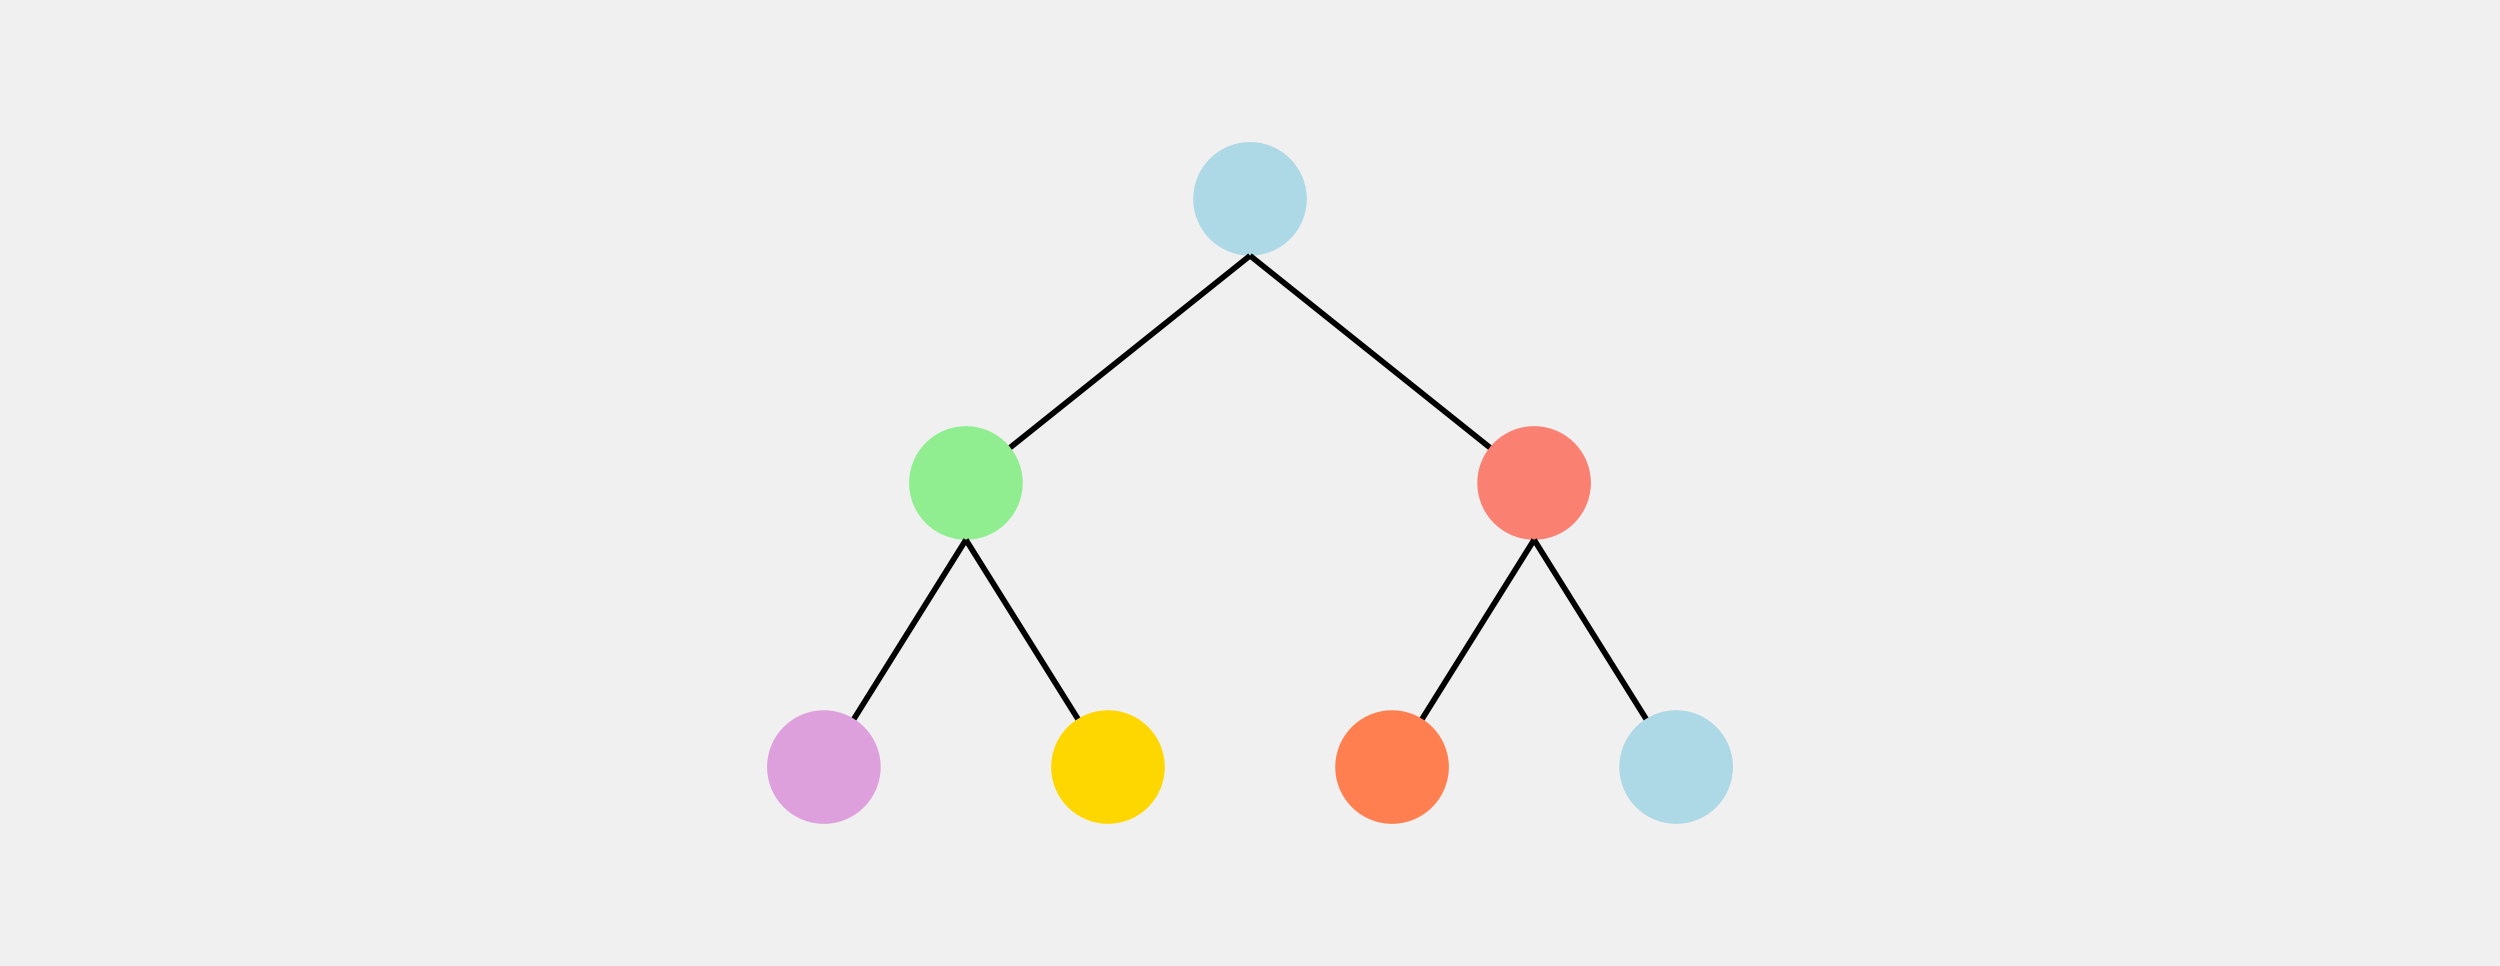
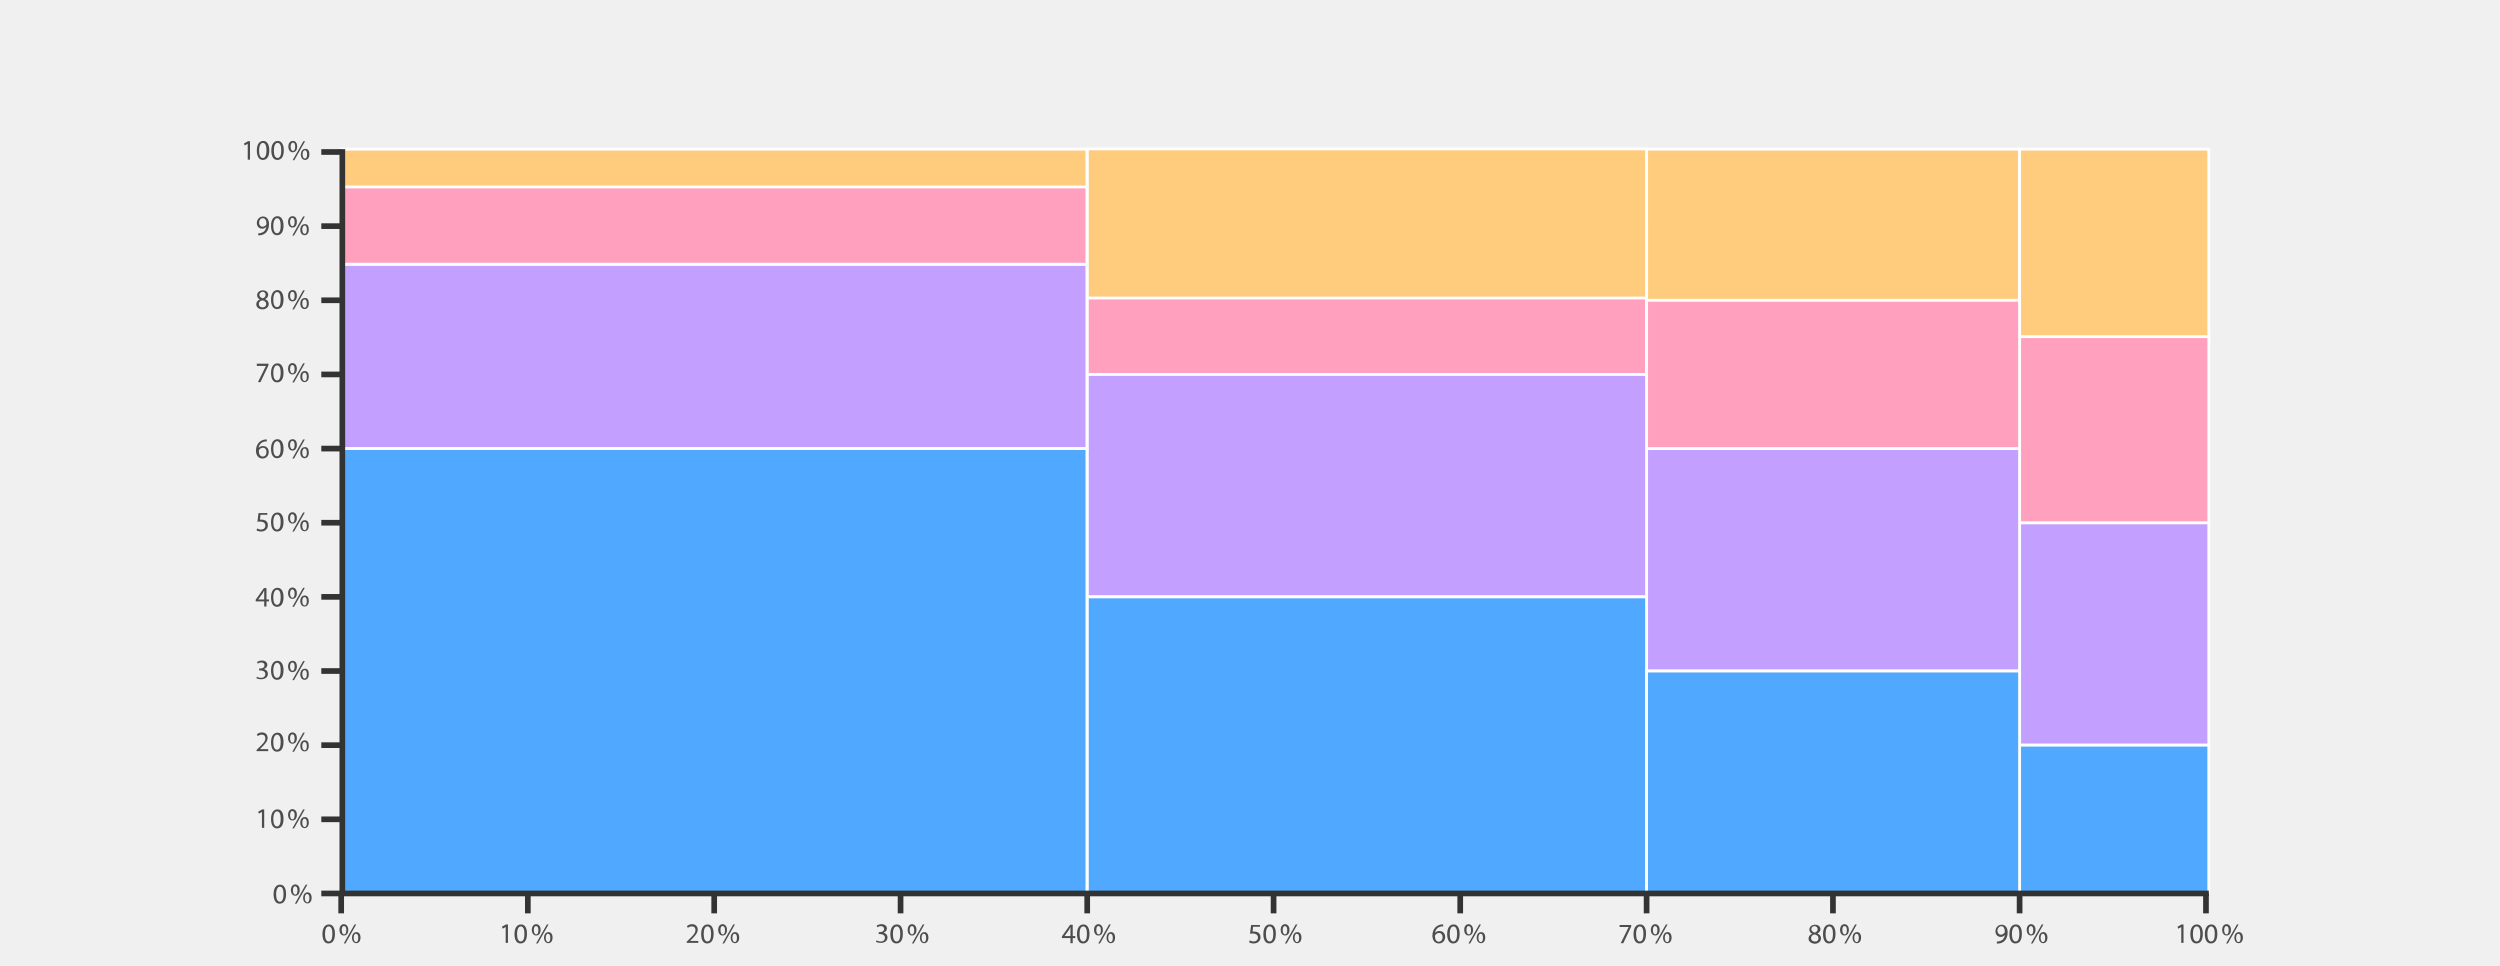
- <svg xmlns="http://www.w3.org/2000/svg" width="880" height="340" viewBox="-440,-170,880,340" style="max-width: 100%; height: auto; font: 10px sans-serif;">
-   <circle cx="0" cy="-100" r="20" fill="lightblue" id="circle_6" />
-   <line x1="0" y1="-80" x2="-100" y2="0" stroke="black" stroke-width="2" id="line_5" />
-   <line x1="0" y1="-80" x2="100" y2="0" stroke="black" stroke-width="2" id="line_4" />
-   <circle cx="-100" cy="0" r="20" fill="lightgreen" id="circle_5" />
-   <circle cx="100" cy="0" r="20" fill="salmon" id="circle_4" />
-   <line x1="-100" y1="20" x2="-150" y2="100" stroke="black" stroke-width="2" id="line_3" />
-   <line x1="-100" y1="20" x2="-50" y2="100" stroke="black" stroke-width="2" id="line_2" />
-   <circle cx="-150" cy="100" r="20" fill="plum" id="circle_3" />
-   <circle cx="-50" cy="100" r="20" fill="gold" id="circle_2" />
-   <line x1="100" y1="20" x2="50" y2="100" stroke="black" stroke-width="2" id="line_1" />
-   <line x1="100" y1="20" x2="150" y2="100" stroke="black" stroke-width="2" id="line" />
-   <circle cx="50" cy="100" r="20" fill="coral" id="circle_1" />
-   <circle cx="150" cy="100" r="20" fill="lightblue" id="circle" />
+ <svg xmlns="http://www.w3.org/2000/svg" width="900" height="340" viewBox="-70,-30,880,340" style="max-width: 100%; height: auto; font: 10px sans-serif;">
+   <g id="g_33">
+     <rect x="509.6" y="22.5" width="131.3" height="53.3" style="fill:#FFCC7E;stroke:#FFFFFF;" id="rect_15" />
+     <rect x="640.9" y="22.5" width="66.6" height="67.3" style="fill:#FFCC7E;stroke:#FFFFFF;" id="rect_14" />
+     <rect x="312.7" y="49.6" width="196.9" height="52.5" style="fill:#FFA0BE;stroke:#FFFFFF;" id="rect_13" />
+     <rect x="312.7" y="22.4" width="196.9" height="52.5" style="fill:#FFCC7E;stroke:#FFFFFF;" id="rect_12" />
+     <rect x="640.9" y="154" width="66.6" height="78.3" style="fill:#C3A0FF;stroke:#FFFFFF;" id="rect_11" />
+     <rect x="640.9" y="88.5" width="66.6" height="65.5" style="fill:#FFA0BE;stroke:#FFFFFF;" id="rect_10" />
+     <rect x="50.1" y="22.5" width="262.5" height="13.6" style="fill:#FFCC7E;stroke:#FFFFFF;" id="rect_9" />
+     <rect x="509.6" y="127.9" width="131.3" height="78.3" style="fill:#C3A0FF;stroke:#FFFFFF;" id="rect_8" />
+     <rect x="509.6" y="75.7" width="131.3" height="52.2" style="fill:#FFA0BE;stroke:#FFFFFF;" id="rect_7" />
+     <rect x="312.7" y="101.8" width="196.9" height="78.3" style="fill:#C3A0FF;stroke:#FFFFFF;" id="rect_6" />
+     <rect x="50.1" y="63" width="262.5" height="64.9" style="fill:#C3A0FF;stroke:#FFFFFF;" id="rect_5" />
+     <rect x="50.1" y="35.8" width="262.5" height="27.2" style="fill:#FFA0BE;stroke:#FFFFFF;" id="rect_4" />
+     <rect x="640" y="232.3" width="67.5" height="52.2" style="fill:#50A9FF;stroke:#FFFFFF;" id="rect_3" />
+     <rect x="312.7" y="180.1" width="196.9" height="104.4" style="fill:#50A9FF;stroke:#FFFFFF;" id="rect_2" />
+     <rect x="509.6" y="206.2" width="131.3" height="78.3" style="fill:#50A9FF;stroke:#FFFFFF;" id="rect_1" />
+     <rect x="50.1" y="127.9" width="262.5" height="156.6" style="fill:#50A9FF;stroke:#FFFFFF;" id="rect" />
+   </g>
+   <g id="g">
+     <polyline points="707.5,284.5 50.5,284.5 50.5,22.5  " style="fill:none;stroke:#333333;stroke-width:2;" id="polyline" />
+     <line x1="50.1" y1="284.5" x2="50.1" y2="291.5" style="fill:none;stroke:#333333;stroke-width:2;" id="line_21" />
+     <line x1="50.1" y1="284.5" x2="43.1" y2="284.5" style="fill:none;stroke:#333333;stroke-width:2;" id="line_20" />
+     <line x1="50.1" y1="258.4" x2="43.1" y2="258.4" style="fill:none;stroke:#333333;stroke-width:2;" id="line_19" />
+     <line x1="50.1" y1="232.3" x2="43.1" y2="232.3" style="fill:none;stroke:#333333;stroke-width:2;" id="line_18" />
+     <line x1="50.1" y1="206.2" x2="43.1" y2="206.2" style="fill:none;stroke:#333333;stroke-width:2;" id="line_17" />
+     <line x1="50.1" y1="180.1" x2="43.1" y2="180.1" style="fill:none;stroke:#333333;stroke-width:2;" id="line_16" />
+     <line x1="50.1" y1="154" x2="43.1" y2="154" style="fill:none;stroke:#333333;stroke-width:2;" id="line_15" />
+     <line x1="50.1" y1="127.9" x2="43.1" y2="127.9" style="fill:none;stroke:#333333;stroke-width:2;" id="line_14" />
+     <line x1="50.1" y1="101.8" x2="43.1" y2="101.8" style="fill:none;stroke:#333333;stroke-width:2;" id="line_13" />
+     <line x1="50.1" y1="75.7" x2="43.1" y2="75.7" style="fill:none;stroke:#333333;stroke-width:2;" id="line_12" />
+     <line x1="50.1" y1="49.6" x2="43.1" y2="49.6" style="fill:none;stroke:#333333;stroke-width:2;" id="line_11" />
+     <line x1="50.1" y1="23.5" x2="43.1" y2="23.5" style="fill:none;stroke:#333333;stroke-width:2;" id="line_10" />
+     <line x1="115.8" y1="284.5" x2="115.8" y2="291.5" style="fill:none;stroke:#333333;stroke-width:2;" id="line_9" />
+     <line x1="181.4" y1="284.5" x2="181.4" y2="291.5" style="fill:none;stroke:#333333;stroke-width:2;" id="line_8" />
+     <line x1="247" y1="284.5" x2="247" y2="291.5" style="fill:none;stroke:#333333;stroke-width:2;" id="line_7" />
+     <line x1="312.7" y1="284.5" x2="312.7" y2="291.5" style="fill:none;stroke:#333333;stroke-width:2;" id="line_6" />
+     <line x1="378.3" y1="284.5" x2="378.3" y2="291.5" style="fill:none;stroke:#333333;stroke-width:2;" id="line_5" />
+     <line x1="444" y1="284.5" x2="444" y2="291.5" style="fill:none;stroke:#333333;stroke-width:2;" id="line_4" />
+     <line x1="509.6" y1="284.5" x2="509.6" y2="291.5" style="fill:none;stroke:#333333;stroke-width:2;" id="line_3" />
+     <line x1="575.2" y1="284.5" x2="575.2" y2="291.5" style="fill:none;stroke:#333333;stroke-width:2;" id="line_2" />
+     <line x1="640.9" y1="284.5" x2="640.9" y2="291.5" style="fill:none;stroke:#333333;stroke-width:2;" id="line_1" />
+     <line x1="706.5" y1="284.5" x2="706.5" y2="291.5" style="fill:none;stroke:#333333;stroke-width:2;" id="line" />
+     <g id="g_32">
+       <path d="M47.9,298.7c0,2.2-0.8,3.4-2.3,3.4c-1.3,0-2.1-1.2-2.1-3.3c0-2.2,0.9-3.4,2.3-3.4    C47.1,295.4,47.9,296.6,47.9,298.7z M44.4,298.8c0,1.7,0.5,2.6,1.3,2.6c0.9,0,1.3-1,1.3-2.7c0-1.6-0.4-2.6-1.3-2.6    C44.9,296.1,44.4,297,44.4,298.8z" style="fill:#4D4D4D;" id="path_65" />
+       <path d="M52.6,297.3c0,1.4-0.7,2-1.6,2c-0.8,0-1.5-0.7-1.5-2c0-1.3,0.7-2,1.6-2C52,295.4,52.6,296.1,52.6,297.3z     M50.3,297.4c0,0.8,0.3,1.5,0.8,1.5c0.6,0,0.8-0.6,0.8-1.5c0-0.8-0.2-1.4-0.8-1.4C50.5,295.9,50.3,296.6,50.3,297.4z M51,302.1    l3.8-6.7h0.6l-3.8,6.7H51z M56.9,300c0,1.4-0.7,2-1.5,2c-0.8,0-1.5-0.7-1.5-1.9c0-1.3,0.7-2,1.6-2C56.3,298.1,56.9,298.8,56.9,300    z M54.5,300.1c0,0.8,0.3,1.5,0.8,1.5c0.6,0,0.8-0.6,0.8-1.5c0-0.8-0.2-1.4-0.8-1.4C54.8,298.6,54.5,299.3,54.5,300.1z" style="fill:#4D4D4D;" id="path_64" />
+     </g>
+     <g id="g_31">
+       <path d="M30.7,284.7c0,2.2-0.8,3.4-2.3,3.4c-1.3,0-2.1-1.2-2.1-3.3c0-2.2,0.9-3.4,2.3-3.4    C29.9,281.4,30.7,282.6,30.7,284.7z M27.2,284.8c0,1.7,0.5,2.6,1.3,2.6c0.9,0,1.3-1,1.3-2.7c0-1.6-0.4-2.6-1.3-2.6    C27.8,282.1,27.2,283,27.2,284.8z" style="fill:#4D4D4D;" id="path_63" />
+       <path d="M35.5,283.3c0,1.4-0.7,2-1.6,2c-0.8,0-1.5-0.7-1.5-2c0-1.3,0.7-2,1.6-2C34.9,281.4,35.5,282.1,35.5,283.3z     M33.1,283.4c0,0.8,0.3,1.5,0.8,1.5c0.6,0,0.8-0.6,0.8-1.5c0-0.8-0.2-1.4-0.8-1.4C33.4,281.9,33.1,282.6,33.1,283.4z M33.8,288.1    l3.8-6.7h0.6l-3.8,6.7H33.8z M39.7,286c0,1.4-0.7,2-1.5,2c-0.8,0-1.5-0.7-1.5-1.9c0-1.3,0.7-2,1.6-2    C39.1,284.1,39.7,284.8,39.7,286z M37.3,286.1c0,0.8,0.3,1.5,0.8,1.5c0.6,0,0.8-0.6,0.8-1.5c0-0.8-0.2-1.4-0.8-1.4    C37.6,284.6,37.3,285.3,37.3,286.1z" style="fill:#4D4D4D;" id="path_62" />
+     </g>
+     <g id="g_30">
+       <path d="M108,296.3L108,296.3l-1.1,0.6l-0.2-0.7l1.4-0.8h0.7v6.5H108V296.3z" style="fill:#4D4D4D;" id="path_61" />
+       <path d="M115.5,298.7c0,2.2-0.8,3.4-2.3,3.4c-1.3,0-2.1-1.2-2.1-3.3c0-2.2,0.9-3.4,2.3-3.4    C114.8,295.4,115.5,296.6,115.5,298.7z M112,298.8c0,1.7,0.5,2.6,1.3,2.6c0.9,0,1.3-1,1.3-2.7c0-1.6-0.4-2.6-1.3-2.6    C112.6,296.1,112,297,112,298.8z" style="fill:#4D4D4D;" id="path_60" />
+       <path d="M120.3,297.3c0,1.4-0.7,2-1.6,2c-0.8,0-1.5-0.7-1.5-2c0-1.3,0.7-2,1.6-2C119.7,295.4,120.3,296.1,120.3,297.3    z M117.9,297.4c0,0.8,0.3,1.5,0.8,1.5c0.6,0,0.8-0.6,0.8-1.5c0-0.8-0.2-1.4-0.8-1.4C118.2,295.9,117.9,296.6,117.9,297.4z     M118.7,302.1l3.8-6.7h0.6l-3.8,6.7H118.7z M124.5,300c0,1.4-0.7,2-1.5,2c-0.8,0-1.5-0.7-1.5-1.9c0-1.3,0.7-2,1.6-2    C123.9,298.1,124.5,298.8,124.5,300z M122.1,300.1c0,0.8,0.3,1.5,0.8,1.5c0.6,0,0.8-0.6,0.8-1.5c0-0.8-0.2-1.4-0.8-1.4    C122.4,298.6,122.1,299.3,122.1,300.1z" style="fill:#4D4D4D;" id="path_59" />
+     </g>
+     <g id="g_29">
+       <path d="M22.2,255.8L22.2,255.8l-1.1,0.6l-0.2-0.7l1.4-0.8h0.7v6.5h-0.8V255.8z" style="fill:#4D4D4D;" id="path_58" />
+       <path d="M29.8,258.2c0,2.2-0.8,3.4-2.3,3.4c-1.3,0-2.1-1.2-2.1-3.3c0-2.2,0.9-3.4,2.3-3.4    C29,254.9,29.8,256.1,29.8,258.2z M26.2,258.3c0,1.7,0.5,2.6,1.3,2.6c0.9,0,1.3-1,1.3-2.7c0-1.6-0.4-2.6-1.3-2.6    C26.8,255.6,26.2,256.5,26.2,258.3z" style="fill:#4D4D4D;" id="path_57" />
+       <path d="M34.5,256.8c0,1.4-0.7,2-1.6,2c-0.8,0-1.5-0.7-1.5-2c0-1.3,0.7-2,1.6-2C33.9,254.9,34.5,255.6,34.5,256.8z     M32.1,256.9c0,0.8,0.3,1.5,0.8,1.5c0.6,0,0.8-0.6,0.8-1.5c0-0.8-0.2-1.4-0.8-1.4C32.4,255.4,32.1,256.1,32.1,256.9z M32.9,261.6    l3.8-6.7h0.6l-3.8,6.7H32.9z M38.7,259.5c0,1.4-0.7,2-1.5,2c-0.8,0-1.5-0.7-1.5-1.9c0-1.3,0.7-2,1.6-2    C38.2,257.6,38.7,258.3,38.7,259.5z M36.4,259.6c0,0.8,0.3,1.5,0.8,1.5c0.6,0,0.8-0.6,0.8-1.5c0-0.8-0.2-1.4-0.8-1.4    C36.7,258.1,36.4,258.8,36.4,259.6z" style="fill:#4D4D4D;" id="path_56" />
+     </g>
+     <g id="g_28">
+       <path d="M20.3,234.5V234l0.7-0.7c1.7-1.6,2.4-2.4,2.4-3.4c0-0.7-0.3-1.3-1.3-1.3c-0.6,0-1.1,0.3-1.4,0.5l-0.3-0.6    c0.4-0.4,1.1-0.7,1.8-0.7c1.4,0,2,1,2,1.9c0,1.2-0.9,2.2-2.2,3.5l-0.5,0.5v0h2.9v0.7H20.3z" style="fill:#4D4D4D;" id="path_55" />
+       <path d="M29.8,231.2c0,2.2-0.8,3.4-2.3,3.4c-1.3,0-2.1-1.2-2.1-3.3c0-2.2,0.9-3.4,2.3-3.4    C29,227.9,29.8,229.1,29.8,231.2z M26.2,231.3c0,1.7,0.5,2.6,1.3,2.6c0.9,0,1.3-1,1.3-2.7c0-1.6-0.4-2.6-1.3-2.6    C26.8,228.6,26.2,229.5,26.2,231.3z" style="fill:#4D4D4D;" id="path_54" />
+       <path d="M34.5,229.8c0,1.4-0.7,2-1.6,2c-0.8,0-1.5-0.7-1.5-2c0-1.3,0.7-2,1.6-2C33.9,227.9,34.5,228.6,34.5,229.8z     M32.1,229.9c0,0.8,0.3,1.5,0.8,1.5c0.6,0,0.8-0.6,0.8-1.5c0-0.8-0.2-1.4-0.8-1.4C32.4,228.4,32.1,229.1,32.1,229.9z M32.9,234.6    l3.8-6.7h0.6l-3.8,6.7H32.9z M38.7,232.5c0,1.4-0.7,2-1.5,2c-0.8,0-1.5-0.7-1.5-1.9c0-1.3,0.7-2,1.6-2    C38.2,230.6,38.7,231.3,38.7,232.5z M36.4,232.6c0,0.8,0.3,1.5,0.8,1.5c0.6,0,0.8-0.6,0.8-1.5c0-0.8-0.2-1.4-0.8-1.4    C36.7,231.1,36.4,231.8,36.4,232.6z" style="fill:#4D4D4D;" id="path_53" />
+     </g>
+     <g id="g_27">
+       <path d="M20.5,208.2c0.2,0.2,0.8,0.4,1.4,0.4c1.1,0,1.5-0.7,1.5-1.3c0-0.9-0.8-1.3-1.7-1.3h-0.5v-0.7h0.5    c0.6,0,1.4-0.3,1.4-1.1c0-0.5-0.3-1-1.1-1c-0.5,0-1,0.2-1.3,0.4l-0.2-0.6c0.3-0.2,1-0.5,1.7-0.5c1.3,0,1.9,0.8,1.9,1.5    c0,0.7-0.4,1.2-1.2,1.5v0c0.8,0.2,1.4,0.8,1.4,1.7c0,1-0.8,1.9-2.4,1.9c-0.7,0-1.4-0.2-1.7-0.4L20.5,208.2z" style="fill:#4D4D4D;" id="path_52" />
+       <path d="M29.8,205.9c0,2.2-0.8,3.4-2.3,3.4c-1.3,0-2.1-1.2-2.1-3.3c0-2.2,0.9-3.4,2.3-3.4    C29,202.6,29.8,203.9,29.8,205.9z M26.2,206c0,1.7,0.5,2.6,1.3,2.6c0.9,0,1.3-1,1.3-2.7c0-1.6-0.4-2.6-1.3-2.6    C26.8,203.3,26.2,204.3,26.2,206z" style="fill:#4D4D4D;" id="path_51" />
+       <path d="M34.5,204.6c0,1.4-0.7,2-1.6,2c-0.8,0-1.5-0.7-1.5-2c0-1.3,0.7-2,1.6-2C33.9,202.6,34.5,203.3,34.5,204.6z     M32.1,204.6c0,0.8,0.3,1.5,0.8,1.5c0.6,0,0.8-0.6,0.8-1.5c0-0.8-0.2-1.4-0.8-1.4C32.4,203.2,32.1,203.8,32.1,204.6z M32.9,209.4    l3.8-6.7h0.6l-3.8,6.7H32.9z M38.7,207.3c0,1.4-0.7,2-1.5,2c-0.8,0-1.5-0.7-1.5-1.9c0-1.3,0.7-2,1.6-2    C38.2,205.3,38.7,206,38.7,207.3z M36.4,207.3c0,0.8,0.3,1.5,0.8,1.5c0.6,0,0.8-0.6,0.8-1.5c0-0.8-0.2-1.4-0.8-1.4    C36.7,205.9,36.4,206.5,36.4,207.3z" style="fill:#4D4D4D;" id="path_50" />
+     </g>
+     <g id="g_26">
+       <path d="M23,183.5v-1.8h-3v-0.6l2.9-4.1h0.9v4h0.9v0.7h-0.9v1.8H23z M23,181v-2.2c0-0.3,0-0.7,0-1h0    c-0.2,0.4-0.4,0.7-0.5,1l-1.6,2.2v0H23z" style="fill:#4D4D4D;" id="path_49" />
+       <path d="M29.8,180.2c0,2.2-0.8,3.4-2.3,3.4c-1.3,0-2.1-1.2-2.1-3.3c0-2.2,0.9-3.4,2.3-3.4    C29,176.9,29.8,178.1,29.8,180.2z M26.2,180.3c0,1.7,0.5,2.6,1.3,2.6c0.9,0,1.3-1,1.3-2.7c0-1.6-0.4-2.6-1.3-2.6    C26.8,177.6,26.2,178.5,26.2,180.3z" style="fill:#4D4D4D;" id="path_48" />
+       <path d="M34.5,178.8c0,1.4-0.7,2-1.6,2c-0.8,0-1.5-0.7-1.5-2c0-1.3,0.7-2,1.6-2C33.9,176.9,34.5,177.6,34.5,178.8z     M32.1,178.9c0,0.8,0.3,1.5,0.8,1.5c0.6,0,0.8-0.6,0.8-1.5c0-0.8-0.2-1.4-0.8-1.4C32.4,177.4,32.1,178.1,32.1,178.9z M32.9,183.6    l3.8-6.7h0.6l-3.8,6.7H32.9z M38.7,181.5c0,1.4-0.7,2-1.5,2c-0.8,0-1.5-0.7-1.5-1.9c0-1.3,0.7-2,1.6-2    C38.2,179.6,38.7,180.3,38.7,181.5z M36.4,181.6c0,0.8,0.3,1.5,0.8,1.5c0.6,0,0.8-0.6,0.8-1.5c0-0.8-0.2-1.4-0.8-1.4    C36.7,180.1,36.4,180.8,36.4,181.6z" style="fill:#4D4D4D;" id="path_47" />
+     </g>
+     <g id="g_25">
+       <path d="M24.2,151.2h-2.5l-0.2,1.7c0.1,0,0.3,0,0.5,0c0.5,0,1,0.1,1.4,0.3c0.5,0.3,0.9,0.8,0.9,1.7    c0,1.3-1,2.2-2.4,2.2c-0.7,0-1.3-0.2-1.6-0.4l0.2-0.7c0.3,0.2,0.8,0.4,1.4,0.4c0.8,0,1.5-0.5,1.5-1.4c0-0.8-0.6-1.4-1.9-1.4    c-0.4,0-0.7,0-0.9,0.1l0.4-3.1h3.1V151.2z" style="fill:#4D4D4D;" id="path_46" />
+       <path d="M29.8,153.7c0,2.2-0.8,3.4-2.3,3.4c-1.3,0-2.1-1.2-2.1-3.3c0-2.2,0.9-3.4,2.3-3.4    C29,150.4,29.8,151.6,29.8,153.7z M26.2,153.8c0,1.7,0.5,2.6,1.3,2.6c0.9,0,1.3-1,1.3-2.7c0-1.6-0.4-2.6-1.3-2.6    C26.8,151.1,26.2,152,26.2,153.8z" style="fill:#4D4D4D;" id="path_45" />
+       <path d="M34.5,152.3c0,1.4-0.7,2-1.6,2c-0.8,0-1.5-0.7-1.5-2c0-1.3,0.7-2,1.6-2C33.9,150.4,34.5,151.1,34.5,152.3z     M32.1,152.4c0,0.8,0.3,1.5,0.8,1.5c0.6,0,0.8-0.6,0.8-1.5c0-0.8-0.2-1.4-0.8-1.4C32.4,150.9,32.1,151.6,32.1,152.4z M32.9,157.1    l3.8-6.7h0.6l-3.8,6.7H32.9z M38.7,155c0,1.4-0.7,2-1.5,2c-0.8,0-1.5-0.7-1.5-1.9c0-1.3,0.7-2,1.6-2    C38.2,153.1,38.7,153.8,38.7,155z M36.4,155.1c0,0.8,0.3,1.5,0.8,1.5c0.6,0,0.8-0.6,0.8-1.5c0-0.8-0.2-1.4-0.8-1.4    C36.7,153.6,36.4,154.3,36.4,155.1z" style="fill:#4D4D4D;" id="path_44" />
+     </g>
+     <g id="g_24">
+       <path d="M24,125.4c-0.2,0-0.4,0-0.7,0c-1.4,0.2-2.1,1.2-2.3,2.3h0c0.3-0.4,0.8-0.7,1.6-0.7c1.1,0,2,0.8,2,2.1    c0,1.2-0.8,2.3-2.2,2.3c-1.4,0-2.3-1.1-2.3-2.8c0-1.3,0.5-2.3,1.1-2.9c0.5-0.5,1.3-0.9,2.1-1c0.3,0,0.5,0,0.6,0V125.4z     M23.8,129.1c0-0.9-0.5-1.5-1.3-1.5c-0.5,0-1,0.3-1.3,0.8c-0.1,0.1-0.1,0.2-0.1,0.4c0,1.1,0.5,1.9,1.4,1.9    C23.3,130.7,23.8,130.1,23.8,129.1z" style="fill:#4D4D4D;" id="path_43" />
+       <path d="M29.8,127.9c0,2.2-0.8,3.4-2.3,3.4c-1.3,0-2.1-1.2-2.1-3.3c0-2.2,0.9-3.4,2.3-3.4    C29,124.6,29.8,125.9,29.8,127.9z M26.2,128c0,1.7,0.5,2.6,1.3,2.6c0.9,0,1.3-1,1.3-2.7c0-1.6-0.4-2.6-1.3-2.6    C26.8,125.3,26.2,126.3,26.2,128z" style="fill:#4D4D4D;" id="path_42" />
+       <path d="M34.5,126.6c0,1.4-0.7,2-1.6,2c-0.8,0-1.5-0.7-1.5-2c0-1.3,0.7-2,1.6-2C33.9,124.6,34.5,125.3,34.5,126.6z     M32.1,126.6c0,0.8,0.3,1.5,0.8,1.5c0.6,0,0.8-0.6,0.8-1.5c0-0.8-0.2-1.4-0.8-1.4C32.4,125.2,32.1,125.8,32.1,126.6z M32.9,131.4    l3.8-6.7h0.6l-3.8,6.7H32.9z M38.7,129.3c0,1.4-0.7,2-1.5,2c-0.8,0-1.5-0.7-1.5-1.9c0-1.3,0.7-2,1.6-2    C38.2,127.3,38.7,128,38.7,129.3z M36.4,129.3c0,0.8,0.3,1.5,0.8,1.5c0.6,0,0.8-0.6,0.8-1.5c0-0.8-0.2-1.4-0.8-1.4    C36.7,127.9,36.4,128.5,36.4,129.3z" style="fill:#4D4D4D;" id="path_41" />
+     </g>
+     <g id="g_23">
+       <path d="M24.5,98v0.6l-2.8,5.9h-0.9l2.8-5.7v0h-3.2V98H24.5z" style="fill:#4D4D4D;" id="path_40" />
+       <path d="M29.8,101.2c0,2.2-0.8,3.4-2.3,3.4c-1.3,0-2.1-1.2-2.1-3.3c0-2.2,0.9-3.4,2.3-3.4    C29,97.9,29.8,99.1,29.8,101.2z M26.2,101.3c0,1.7,0.5,2.6,1.3,2.6c0.9,0,1.3-1,1.3-2.7c0-1.6-0.4-2.6-1.3-2.6    C26.8,98.6,26.2,99.5,26.2,101.3z" style="fill:#4D4D4D;" id="path_39" />
+       <path d="M34.5,99.8c0,1.4-0.7,2-1.6,2c-0.8,0-1.5-0.7-1.5-2c0-1.3,0.7-2,1.6-2C33.9,97.9,34.5,98.6,34.5,99.8z     M32.1,99.9c0,0.8,0.3,1.5,0.8,1.5c0.6,0,0.8-0.6,0.8-1.5c0-0.8-0.2-1.4-0.8-1.4C32.4,98.4,32.1,99.1,32.1,99.9z M32.9,104.6    l3.8-6.7h0.6l-3.8,6.7H32.9z M38.7,102.5c0,1.4-0.7,2-1.5,2c-0.8,0-1.5-0.7-1.5-1.9c0-1.3,0.7-2,1.6-2    C38.2,100.6,38.7,101.3,38.7,102.5z M36.4,102.6c0,0.8,0.3,1.5,0.8,1.5c0.6,0,0.8-0.6,0.8-1.5c0-0.8-0.2-1.4-0.8-1.4    C36.7,101.1,36.4,101.8,36.4,102.6z" style="fill:#4D4D4D;" id="path_38" />
+     </g>
+     <g id="g_22">
+       <path d="M20.2,77.1c0-0.8,0.5-1.4,1.3-1.7l0,0c-0.7-0.3-1-0.9-1-1.5c0-1,0.9-1.7,2-1.7c1.3,0,1.9,0.8,1.9,1.6    c0,0.5-0.3,1.1-1.1,1.5v0c0.8,0.3,1.3,0.9,1.3,1.7c0,1.1-1,1.9-2.2,1.9C21.1,78.9,20.2,78.1,20.2,77.1z M23.7,77.1    c0-0.8-0.5-1.2-1.4-1.4c-0.8,0.2-1.2,0.7-1.2,1.3c0,0.7,0.5,1.2,1.3,1.2C23.2,78.2,23.7,77.7,23.7,77.1z M21.3,73.8    c0,0.6,0.5,1,1.2,1.2c0.6-0.2,1-0.6,1-1.2c0-0.5-0.3-1.1-1.1-1.1C21.7,72.8,21.3,73.3,21.3,73.8z" style="fill:#4D4D4D;" id="path_37" />
+       <path d="M29.8,75.4c0,2.2-0.8,3.4-2.3,3.4c-1.3,0-2.1-1.2-2.1-3.3c0-2.2,0.9-3.4,2.3-3.4C29,72.1,29.8,73.4,29.8,75.4    z M26.2,75.5c0,1.7,0.5,2.6,1.3,2.6c0.9,0,1.3-1,1.3-2.7c0-1.6-0.4-2.6-1.3-2.6C26.8,72.8,26.2,73.8,26.2,75.5z" style="fill:#4D4D4D;" id="path_36" />
+       <path d="M34.5,74.1c0,1.4-0.7,2-1.6,2c-0.8,0-1.5-0.7-1.5-2c0-1.3,0.7-2,1.6-2C33.9,72.1,34.5,72.8,34.5,74.1z     M32.1,74.1c0,0.8,0.3,1.5,0.8,1.5c0.6,0,0.8-0.6,0.8-1.5c0-0.8-0.2-1.4-0.8-1.4C32.4,72.7,32.1,73.3,32.1,74.1z M32.9,78.9    l3.8-6.7h0.6l-3.8,6.7H32.9z M38.7,76.8c0,1.4-0.7,2-1.5,2c-0.8,0-1.5-0.7-1.5-1.9c0-1.3,0.7-2,1.6-2    C38.2,74.8,38.7,75.5,38.7,76.8z M36.4,76.8c0,0.8,0.3,1.5,0.8,1.5c0.6,0,0.8-0.6,0.8-1.5c0-0.8-0.2-1.4-0.8-1.4    C36.7,75.4,36.4,76,36.4,76.8z" style="fill:#4D4D4D;" id="path_35" />
+     </g>
+     <g id="g_21">
+       <path d="M20.8,52.1c0.2,0,0.4,0,0.7,0c0.5-0.1,1-0.3,1.4-0.6c0.4-0.4,0.7-1,0.9-1.7h0c-0.4,0.4-0.9,0.7-1.5,0.7    c-1.2,0-1.9-0.9-1.9-2c0-1.2,0.9-2.3,2.2-2.3c1.3,0,2.1,1.1,2.1,2.7c0,1.4-0.5,2.4-1.1,3c-0.5,0.5-1.2,0.8-1.9,0.9    c-0.3,0-0.6,0.1-0.8,0V52.1z M21.2,48.4c0,0.8,0.5,1.4,1.2,1.4c0.6,0,1-0.3,1.3-0.7c0-0.1,0.1-0.2,0.1-0.3c0-1.1-0.4-2-1.3-2    C21.7,46.8,21.2,47.5,21.2,48.4z" style="fill:#4D4D4D;" id="path_34" />
+       <path d="M29.8,49.4c0,2.2-0.8,3.4-2.3,3.4c-1.3,0-2.1-1.2-2.1-3.3c0-2.2,0.9-3.4,2.3-3.4C29,46.1,29.8,47.4,29.8,49.4    z M26.2,49.5c0,1.7,0.5,2.6,1.3,2.6c0.9,0,1.3-1,1.3-2.7c0-1.6-0.4-2.6-1.3-2.6C26.8,46.8,26.2,47.8,26.2,49.5z" style="fill:#4D4D4D;" id="path_33" />
+       <path d="M34.5,48.1c0,1.4-0.7,2-1.6,2c-0.8,0-1.5-0.7-1.5-2c0-1.3,0.7-2,1.6-2C33.9,46.1,34.5,46.8,34.5,48.1z     M32.1,48.1c0,0.8,0.3,1.5,0.8,1.5c0.6,0,0.8-0.6,0.8-1.5c0-0.8-0.2-1.4-0.8-1.4C32.4,46.7,32.1,47.3,32.1,48.1z M32.9,52.9    l3.8-6.7h0.6l-3.8,6.7H32.9z M38.7,50.8c0,1.4-0.7,2-1.5,2c-0.8,0-1.5-0.7-1.5-1.9c0-1.3,0.7-2,1.6-2    C38.2,48.8,38.7,49.5,38.7,50.8z M36.4,50.8c0,0.8,0.3,1.5,0.8,1.5c0.6,0,0.8-0.6,0.8-1.5c0-0.8-0.2-1.4-0.8-1.4    C36.7,49.4,36.4,50,36.4,50.8z" style="fill:#4D4D4D;" id="path_32" />
+     </g>
+     <g id="g_20">
+       <path d="M17.2,20.6L17.2,20.6l-1.1,0.6l-0.2-0.7l1.4-0.8h0.7v6.5h-0.8V20.6z" style="fill:#4D4D4D;" id="path_31" />
+       <path d="M24.8,22.9c0,2.2-0.8,3.4-2.3,3.4c-1.3,0-2.1-1.2-2.1-3.3c0-2.2,0.9-3.4,2.3-3.4C24,19.6,24.8,20.9,24.8,22.9    z M21.2,23c0,1.7,0.5,2.6,1.3,2.6c0.9,0,1.3-1,1.3-2.7c0-1.6-0.4-2.6-1.3-2.6C21.8,20.3,21.2,21.3,21.2,23z" style="fill:#4D4D4D;" id="path_30" />
+       <path d="M29.9,22.9c0,2.2-0.8,3.4-2.3,3.4c-1.3,0-2.1-1.2-2.1-3.3c0-2.2,0.9-3.4,2.3-3.4    C29.1,19.6,29.9,20.9,29.9,22.9z M26.4,23c0,1.7,0.5,2.6,1.3,2.6c0.9,0,1.3-1,1.3-2.7c0-1.6-0.4-2.6-1.3-2.6    C26.9,20.3,26.4,21.3,26.4,23z" style="fill:#4D4D4D;" id="path_29" />
+       <path d="M34.6,21.6c0,1.4-0.7,2-1.6,2c-0.8,0-1.5-0.7-1.5-2c0-1.3,0.7-2,1.6-2C34,19.6,34.6,20.3,34.6,21.6z     M32.3,21.6c0,0.8,0.3,1.5,0.8,1.5c0.6,0,0.8-0.6,0.8-1.5c0-0.8-0.2-1.4-0.8-1.4C32.6,20.2,32.3,20.8,32.3,21.6z M33,26.4l3.8-6.7    h0.6l-3.8,6.7H33z M38.9,24.3c0,1.4-0.7,2-1.5,2c-0.8,0-1.5-0.7-1.5-1.9c0-1.3,0.7-2,1.6-2C38.3,22.3,38.9,23,38.9,24.3z     M36.5,24.3c0,0.8,0.3,1.5,0.8,1.5c0.6,0,0.8-0.6,0.8-1.5c0-0.8-0.2-1.4-0.8-1.4C36.8,22.9,36.5,23.5,36.5,24.3z" style="fill:#4D4D4D;" id="path_28" />
+     </g>
+     <g id="g_19">
+       <path d="M171.7,302v-0.5l0.7-0.7c1.7-1.6,2.4-2.4,2.4-3.4c0-0.7-0.3-1.3-1.3-1.3c-0.6,0-1.1,0.3-1.4,0.5l-0.3-0.6    c0.4-0.4,1.1-0.7,1.8-0.7c1.4,0,2,1,2,1.9c0,1.2-0.9,2.2-2.2,3.5l-0.5,0.5v0h2.9v0.7H171.7z" style="fill:#4D4D4D;" id="path_27" />
+       <path d="M181.2,298.7c0,2.2-0.8,3.4-2.3,3.4c-1.3,0-2.1-1.2-2.1-3.3c0-2.2,0.9-3.4,2.3-3.4    C180.4,295.4,181.2,296.6,181.2,298.7z M177.7,298.8c0,1.7,0.5,2.6,1.3,2.6c0.9,0,1.3-1,1.3-2.7c0-1.6-0.4-2.6-1.3-2.6    C178.2,296.1,177.7,297,177.7,298.8z" style="fill:#4D4D4D;" id="path_26" />
+       <path d="M185.9,297.3c0,1.4-0.7,2-1.6,2c-0.8,0-1.5-0.7-1.5-2c0-1.3,0.7-2,1.6-2C185.3,295.4,185.9,296.1,185.9,297.3    z M183.6,297.4c0,0.8,0.3,1.5,0.8,1.5c0.6,0,0.8-0.6,0.8-1.5c0-0.8-0.2-1.4-0.8-1.4C183.8,295.9,183.6,296.6,183.6,297.4z     M184.3,302.1l3.8-6.7h0.6l-3.8,6.7H184.3z M190.2,300c0,1.4-0.7,2-1.5,2c-0.8,0-1.5-0.7-1.5-1.9c0-1.3,0.7-2,1.6-2    C189.6,298.1,190.2,298.8,190.2,300z M187.8,300.1c0,0.8,0.3,1.5,0.8,1.5c0.6,0,0.8-0.6,0.8-1.5c0-0.8-0.2-1.4-0.8-1.4    C188.1,298.6,187.8,299.3,187.8,300.1z" style="fill:#4D4D4D;" id="path_25" />
+     </g>
+     <g id="g_18">
+       <path d="M238.6,301c0.2,0.2,0.8,0.4,1.4,0.4c1.1,0,1.5-0.7,1.5-1.3c0-0.9-0.8-1.3-1.7-1.3h-0.5v-0.7h0.5    c0.6,0,1.4-0.3,1.4-1.1c0-0.5-0.3-1-1.1-1c-0.5,0-1,0.2-1.3,0.4l-0.2-0.6c0.3-0.2,1-0.5,1.7-0.5c1.3,0,1.9,0.8,1.9,1.5    c0,0.7-0.4,1.2-1.2,1.5v0c0.8,0.2,1.4,0.8,1.4,1.7c0,1-0.8,1.9-2.4,1.9c-0.7,0-1.4-0.2-1.7-0.4L238.6,301z" style="fill:#4D4D4D;" id="path_24" />
+       <path d="M247.8,298.7c0,2.2-0.8,3.4-2.3,3.4c-1.3,0-2.1-1.2-2.1-3.3c0-2.2,0.9-3.4,2.3-3.4    C247.1,295.4,247.8,296.6,247.8,298.7z M244.3,298.8c0,1.7,0.5,2.6,1.3,2.6c0.9,0,1.3-1,1.3-2.7c0-1.6-0.4-2.6-1.3-2.6    C244.9,296.1,244.3,297,244.3,298.8z" style="fill:#4D4D4D;" id="path_23" />
+       <path d="M252.6,297.3c0,1.4-0.7,2-1.6,2c-0.8,0-1.5-0.7-1.5-2c0-1.3,0.7-2,1.6-2C252,295.4,252.6,296.1,252.6,297.3z     M250.2,297.4c0,0.8,0.3,1.5,0.8,1.5c0.6,0,0.8-0.6,0.8-1.5c0-0.8-0.2-1.4-0.8-1.4C250.5,295.9,250.2,296.6,250.2,297.4z     M251,302.1l3.8-6.7h0.6l-3.8,6.7H251z M256.8,300c0,1.4-0.7,2-1.5,2c-0.8,0-1.5-0.7-1.5-1.9c0-1.3,0.7-2,1.6-2    C256.2,298.1,256.8,298.8,256.8,300z M254.4,300.1c0,0.8,0.3,1.5,0.8,1.5c0.6,0,0.8-0.6,0.8-1.5c0-0.8-0.2-1.4-0.8-1.4    C254.7,298.6,254.4,299.3,254.4,300.1z" style="fill:#4D4D4D;" id="path_22" />
+     </g>
+     <g id="g_17">
+       <path d="M306.8,302v-1.8h-3v-0.6l2.9-4.1h0.9v4h0.9v0.7h-0.9v1.8H306.8z M306.8,299.5v-2.2c0-0.3,0-0.7,0-1h0    c-0.2,0.4-0.4,0.7-0.5,1l-1.6,2.2v0H306.8z" style="fill:#4D4D4D;" id="path_21" />
+       <path d="M313.5,298.7c0,2.2-0.8,3.4-2.3,3.4c-1.3,0-2.1-1.2-2.1-3.3c0-2.2,0.9-3.4,2.3-3.4    C312.7,295.4,313.5,296.6,313.5,298.7z M310,298.8c0,1.7,0.5,2.6,1.3,2.6c0.9,0,1.3-1,1.3-2.7c0-1.6-0.4-2.6-1.3-2.6    C310.5,296.1,310,297,310,298.8z" style="fill:#4D4D4D;" id="path_20" />
+       <path d="M318.2,297.3c0,1.4-0.7,2-1.6,2c-0.8,0-1.5-0.7-1.5-2c0-1.3,0.7-2,1.6-2C317.6,295.4,318.2,296.1,318.2,297.3    z M315.9,297.4c0,0.8,0.3,1.5,0.8,1.5c0.6,0,0.8-0.6,0.8-1.5c0-0.8-0.2-1.4-0.8-1.4C316.1,295.9,315.9,296.6,315.9,297.4z     M316.6,302.1l3.8-6.7h0.6l-3.8,6.7H316.6z M322.5,300c0,1.4-0.7,2-1.5,2c-0.8,0-1.5-0.7-1.5-1.9c0-1.3,0.7-2,1.6-2    C321.9,298.1,322.5,298.8,322.5,300z M320.1,300.1c0,0.8,0.3,1.5,0.8,1.5c0.6,0,0.8-0.6,0.8-1.5c0-0.8-0.2-1.4-0.8-1.4    C320.4,298.6,320.1,299.3,320.1,300.1z" style="fill:#4D4D4D;" id="path_19" />
+     </g>
+     <g id="g_16">
+       <path d="M373.6,296.2h-2.5l-0.2,1.7c0.2,0,0.3,0,0.5,0c0.5,0,1,0.1,1.4,0.3c0.5,0.3,0.9,0.8,0.9,1.7    c0,1.3-1,2.2-2.4,2.2c-0.7,0-1.3-0.2-1.6-0.4l0.2-0.7c0.3,0.2,0.8,0.4,1.4,0.4c0.8,0,1.5-0.5,1.5-1.4c0-0.8-0.6-1.4-1.9-1.4    c-0.4,0-0.7,0-0.9,0.1l0.4-3.1h3.1V296.2z" style="fill:#4D4D4D;" id="path_18" />
+       <path d="M379.1,298.7c0,2.2-0.8,3.4-2.3,3.4c-1.3,0-2.1-1.2-2.1-3.3c0-2.2,0.9-3.4,2.3-3.4    C378.4,295.4,379.1,296.6,379.1,298.7z M375.6,298.8c0,1.7,0.5,2.6,1.3,2.6c0.9,0,1.3-1,1.3-2.7c0-1.6-0.4-2.6-1.3-2.6    C376.2,296.1,375.6,297,375.6,298.8z" style="fill:#4D4D4D;" id="path_17" />
+       <path d="M383.9,297.3c0,1.4-0.7,2-1.6,2c-0.8,0-1.5-0.7-1.5-2c0-1.3,0.7-2,1.6-2C383.3,295.4,383.9,296.1,383.9,297.3    z M381.5,297.4c0,0.8,0.3,1.5,0.8,1.5c0.6,0,0.8-0.6,0.8-1.5c0-0.8-0.2-1.4-0.8-1.4C381.8,295.9,381.5,296.6,381.5,297.4z     M382.3,302.1l3.8-6.7h0.6l-3.8,6.7H382.3z M388.1,300c0,1.4-0.7,2-1.5,2c-0.8,0-1.5-0.7-1.5-1.9c0-1.3,0.7-2,1.6-2    C387.5,298.1,388.1,298.8,388.1,300z M385.7,300.1c0,0.8,0.3,1.5,0.8,1.5c0.6,0,0.8-0.6,0.8-1.5c0-0.8-0.2-1.4-0.8-1.4    C386,298.6,385.7,299.3,385.7,300.1z" style="fill:#4D4D4D;" id="path_16" />
+     </g>
+     <g id="g_15">
+       <path d="M438.1,296.1c-0.2,0-0.4,0-0.7,0c-1.4,0.2-2.1,1.2-2.3,2.3h0c0.3-0.4,0.8-0.7,1.6-0.7c1.1,0,2,0.8,2,2.1    c0,1.2-0.8,2.3-2.2,2.3c-1.4,0-2.3-1.1-2.3-2.8c0-1.3,0.5-2.3,1.1-2.9c0.5-0.5,1.3-0.9,2.1-1c0.3,0,0.5,0,0.6,0V296.1z     M437.8,299.9c0-0.9-0.5-1.5-1.3-1.5c-0.5,0-1,0.3-1.3,0.8c-0.1,0.1-0.1,0.2-0.1,0.4c0,1.1,0.5,1.9,1.4,1.9    C437.3,301.4,437.8,300.8,437.8,299.9z" style="fill:#4D4D4D;" id="path_15" />
+       <path d="M443.8,298.7c0,2.2-0.8,3.4-2.3,3.4c-1.3,0-2.1-1.2-2.1-3.3c0-2.2,0.9-3.4,2.3-3.4    C443,295.4,443.8,296.6,443.8,298.7z M440.3,298.8c0,1.7,0.5,2.6,1.3,2.6c0.9,0,1.3-1,1.3-2.7c0-1.6-0.4-2.6-1.3-2.6    C440.8,296.1,440.3,297,440.3,298.8z" style="fill:#4D4D4D;" id="path_14" />
+       <path d="M448.5,297.3c0,1.4-0.7,2-1.6,2c-0.8,0-1.5-0.7-1.5-2c0-1.3,0.7-2,1.6-2C447.9,295.4,448.5,296.1,448.5,297.3    z M446.2,297.4c0,0.8,0.3,1.5,0.8,1.5c0.6,0,0.8-0.6,0.8-1.5c0-0.8-0.2-1.4-0.8-1.4C446.4,295.9,446.2,296.6,446.2,297.4z     M446.9,302.1l3.8-6.7h0.6l-3.8,6.7H446.9z M452.8,300c0,1.4-0.7,2-1.5,2c-0.8,0-1.5-0.7-1.5-1.9c0-1.3,0.7-2,1.6-2    C452.2,298.1,452.8,298.8,452.8,300z M450.4,300.1c0,0.8,0.3,1.5,0.8,1.5c0.6,0,0.8-0.6,0.8-1.5c0-0.8-0.2-1.4-0.8-1.4    C450.7,298.6,450.4,299.3,450.4,300.1z" style="fill:#4D4D4D;" id="path_13" />
+     </g>
+     <g id="g_14">
+       <path d="M504.2,295.5v0.6l-2.8,5.9h-0.9l2.8-5.7v0h-3.2v-0.7H504.2z" style="fill:#4D4D4D;" id="path_12" />
+       <path d="M509.4,298.7c0,2.2-0.8,3.4-2.3,3.4c-1.3,0-2.1-1.2-2.1-3.3c0-2.2,0.9-3.4,2.3-3.4    C508.7,295.4,509.4,296.6,509.4,298.7z M505.9,298.8c0,1.7,0.5,2.6,1.3,2.6c0.9,0,1.3-1,1.3-2.7c0-1.6-0.4-2.6-1.3-2.6    C506.5,296.1,505.9,297,505.9,298.8z" style="fill:#4D4D4D;" id="path_11" />
+       <path d="M514.2,297.3c0,1.4-0.7,2-1.6,2c-0.8,0-1.5-0.7-1.5-2c0-1.3,0.7-2,1.6-2C513.6,295.4,514.2,296.1,514.2,297.3    z M511.8,297.4c0,0.8,0.3,1.5,0.8,1.5c0.6,0,0.8-0.6,0.8-1.5c0-0.8-0.2-1.4-0.8-1.4C512.1,295.9,511.8,296.6,511.8,297.4z     M512.6,302.1l3.8-6.7h0.6l-3.8,6.7H512.6z M518.4,300c0,1.4-0.7,2-1.5,2c-0.8,0-1.5-0.7-1.5-1.9c0-1.3,0.7-2,1.6-2    C517.8,298.1,518.4,298.8,518.4,300z M516,300.1c0,0.8,0.3,1.5,0.8,1.5c0.6,0,0.8-0.6,0.8-1.5c0-0.8-0.2-1.4-0.8-1.4    C516.3,298.6,516,299.3,516,300.1z" style="fill:#4D4D4D;" id="path_10" />
+     </g>
+     <g id="g_13">
+       <path d="M566.6,300.4c0-0.8,0.5-1.4,1.3-1.7l0,0c-0.7-0.3-1-0.9-1-1.5c0-1,0.9-1.7,2-1.7c1.3,0,1.9,0.8,1.9,1.6    c0,0.5-0.3,1.1-1.1,1.5v0c0.8,0.3,1.3,0.9,1.3,1.7c0,1.1-1,1.9-2.2,1.9C567.4,302.1,566.6,301.3,566.6,300.4z M570.1,300.3    c0-0.8-0.5-1.2-1.4-1.4c-0.8,0.2-1.2,0.7-1.2,1.3c0,0.7,0.5,1.2,1.3,1.2C569.6,301.5,570.1,301,570.1,300.3z M567.6,297.1    c0,0.6,0.5,1,1.2,1.2c0.6-0.2,1-0.6,1-1.2c0-0.5-0.3-1.1-1.1-1.1C568,296,567.6,296.5,567.6,297.1z" style="fill:#4D4D4D;" id="path_9" />
+       <path d="M576.1,298.7c0,2.2-0.8,3.4-2.3,3.4c-1.3,0-2.1-1.2-2.1-3.3c0-2.2,0.9-3.4,2.3-3.4    C575.3,295.4,576.1,296.6,576.1,298.7z M572.6,298.8c0,1.7,0.5,2.6,1.3,2.6c0.9,0,1.3-1,1.3-2.7c0-1.6-0.4-2.6-1.3-2.6    C573.1,296.1,572.6,297,572.6,298.8z" style="fill:#4D4D4D;" id="path_8" />
+       <path d="M580.8,297.3c0,1.4-0.7,2-1.6,2c-0.8,0-1.5-0.7-1.5-2c0-1.3,0.7-2,1.6-2C580.2,295.4,580.8,296.1,580.8,297.3    z M578.5,297.4c0,0.8,0.3,1.5,0.8,1.5c0.6,0,0.8-0.6,0.8-1.5c0-0.8-0.2-1.4-0.8-1.4C578.7,295.9,578.5,296.6,578.5,297.4z     M579.2,302.1l3.8-6.7h0.6l-3.8,6.7H579.2z M585.1,300c0,1.4-0.7,2-1.5,2c-0.8,0-1.5-0.7-1.5-1.9c0-1.3,0.7-2,1.6-2    C584.5,298.1,585.1,298.8,585.1,300z M582.7,300.1c0,0.8,0.3,1.5,0.8,1.5c0.6,0,0.8-0.6,0.8-1.5c0-0.8-0.2-1.4-0.8-1.4    C583,298.6,582.7,299.3,582.7,300.1z" style="fill:#4D4D4D;" id="path_7" />
+     </g>
+     <g id="g_12">
+       <path d="M632.8,301.4c0.2,0,0.4,0,0.7,0c0.5-0.1,1-0.3,1.4-0.6c0.4-0.4,0.7-1,0.9-1.7h0c-0.4,0.4-0.9,0.7-1.5,0.7    c-1.2,0-1.9-0.9-1.9-2c0-1.2,0.9-2.3,2.2-2.3c1.3,0,2.1,1.1,2.1,2.7c0,1.4-0.5,2.4-1.1,3c-0.5,0.5-1.2,0.8-1.9,0.9    c-0.3,0-0.6,0.1-0.8,0V301.4z M633.1,297.6c0,0.8,0.5,1.4,1.2,1.4c0.6,0,1-0.3,1.3-0.7c0-0.1,0.1-0.2,0.1-0.3c0-1.1-0.4-2-1.3-2    C633.7,296.1,633.1,296.7,633.1,297.6z" style="fill:#4D4D4D;" id="path_6" />
+       <path d="M641.7,298.7c0,2.2-0.8,3.4-2.3,3.4c-1.3,0-2.1-1.2-2.1-3.3c0-2.2,0.9-3.4,2.3-3.4    C641,295.4,641.7,296.6,641.7,298.7z M638.2,298.8c0,1.7,0.5,2.6,1.3,2.6c0.9,0,1.3-1,1.3-2.7c0-1.6-0.4-2.6-1.3-2.6    C638.8,296.1,638.2,297,638.2,298.8z" style="fill:#4D4D4D;" id="path_5" />
+       <path d="M646.5,297.3c0,1.4-0.7,2-1.6,2c-0.8,0-1.5-0.7-1.5-2c0-1.3,0.7-2,1.6-2C645.9,295.4,646.5,296.1,646.5,297.3    z M644.1,297.4c0,0.8,0.3,1.5,0.8,1.5c0.6,0,0.8-0.6,0.8-1.5c0-0.8-0.2-1.4-0.8-1.4C644.4,295.9,644.1,296.6,644.1,297.4z     M644.9,302.1l3.8-6.7h0.6l-3.8,6.7H644.9z M650.7,300c0,1.4-0.7,2-1.5,2c-0.8,0-1.5-0.7-1.5-1.9c0-1.3,0.7-2,1.6-2    C650.1,298.1,650.7,298.8,650.7,300z M648.3,300.1c0,0.8,0.3,1.5,0.8,1.5c0.6,0,0.8-0.6,0.8-1.5c0-0.8-0.2-1.4-0.8-1.4    C648.6,298.6,648.3,299.3,648.3,300.1z" style="fill:#4D4D4D;" id="path_4" />
+     </g>
+     <g id="g_11">
+       <path d="M697.9,296.3L697.9,296.3l-1.2,0.6l-0.2-0.7l1.4-0.8h0.7v6.5h-0.8V296.3z" style="fill:#4D4D4D;" id="path_3" />
+       <path d="M705.4,298.7c0,2.2-0.8,3.4-2.3,3.4c-1.3,0-2.1-1.2-2.1-3.3c0-2.2,0.9-3.4,2.3-3.4    C704.6,295.4,705.4,296.6,705.4,298.7z M701.9,298.8c0,1.7,0.5,2.6,1.3,2.6c0.9,0,1.3-1,1.3-2.7c0-1.6-0.4-2.6-1.3-2.6    C702.4,296.1,701.9,297,701.9,298.8z" style="fill:#4D4D4D;" id="path_2" />
+       <path d="M710.5,298.7c0,2.2-0.8,3.4-2.3,3.4c-1.3,0-2.1-1.2-2.1-3.3c0-2.2,0.9-3.4,2.3-3.4    C709.7,295.4,710.5,296.6,710.5,298.7z M707,298.8c0,1.7,0.5,2.6,1.3,2.6c0.9,0,1.3-1,1.3-2.7c0-1.6-0.4-2.6-1.3-2.6    C707.6,296.1,707,297,707,298.8z" style="fill:#4D4D4D;" id="path_1" />
+       <path d="M715.3,297.3c0,1.4-0.7,2-1.6,2c-0.8,0-1.5-0.7-1.5-2c0-1.3,0.7-2,1.6-2C714.7,295.4,715.3,296.1,715.3,297.3    z M712.9,297.4c0,0.8,0.3,1.5,0.8,1.5c0.6,0,0.8-0.6,0.8-1.5c0-0.8-0.2-1.4-0.8-1.4C713.2,295.9,712.9,296.6,712.9,297.4z     M713.6,302.1l3.8-6.7h0.6l-3.8,6.7H713.6z M719.5,300c0,1.4-0.7,2-1.5,2c-0.8,0-1.5-0.7-1.5-1.9c0-1.3,0.7-2,1.6-2    C718.9,298.1,719.5,298.8,719.5,300z M717.1,300.1c0,0.8,0.3,1.5,0.8,1.5c0.6,0,0.8-0.6,0.8-1.5c0-0.8-0.2-1.4-0.8-1.4    C717.4,298.6,717.1,299.3,717.1,300.1z" style="fill:#4D4D4D;" id="path" />
+     </g>
+     <g id="g_10">
+ 	</g>
+     <g id="g_9">
+ 	</g>
+     <g id="g_8">
+ 	</g>
+     <g id="g_7">
+ 	</g>
+     <g id="g_6">
+ 	</g>
+     <g id="g_5">
+ 	</g>
+     <g id="g_4">
+ 	</g>
+     <g id="g_3">
+ 	</g>
+     <g id="g_2">
+ 	</g>
+     <g id="g_1">
+ 	</g>
+   </g>
</svg>
